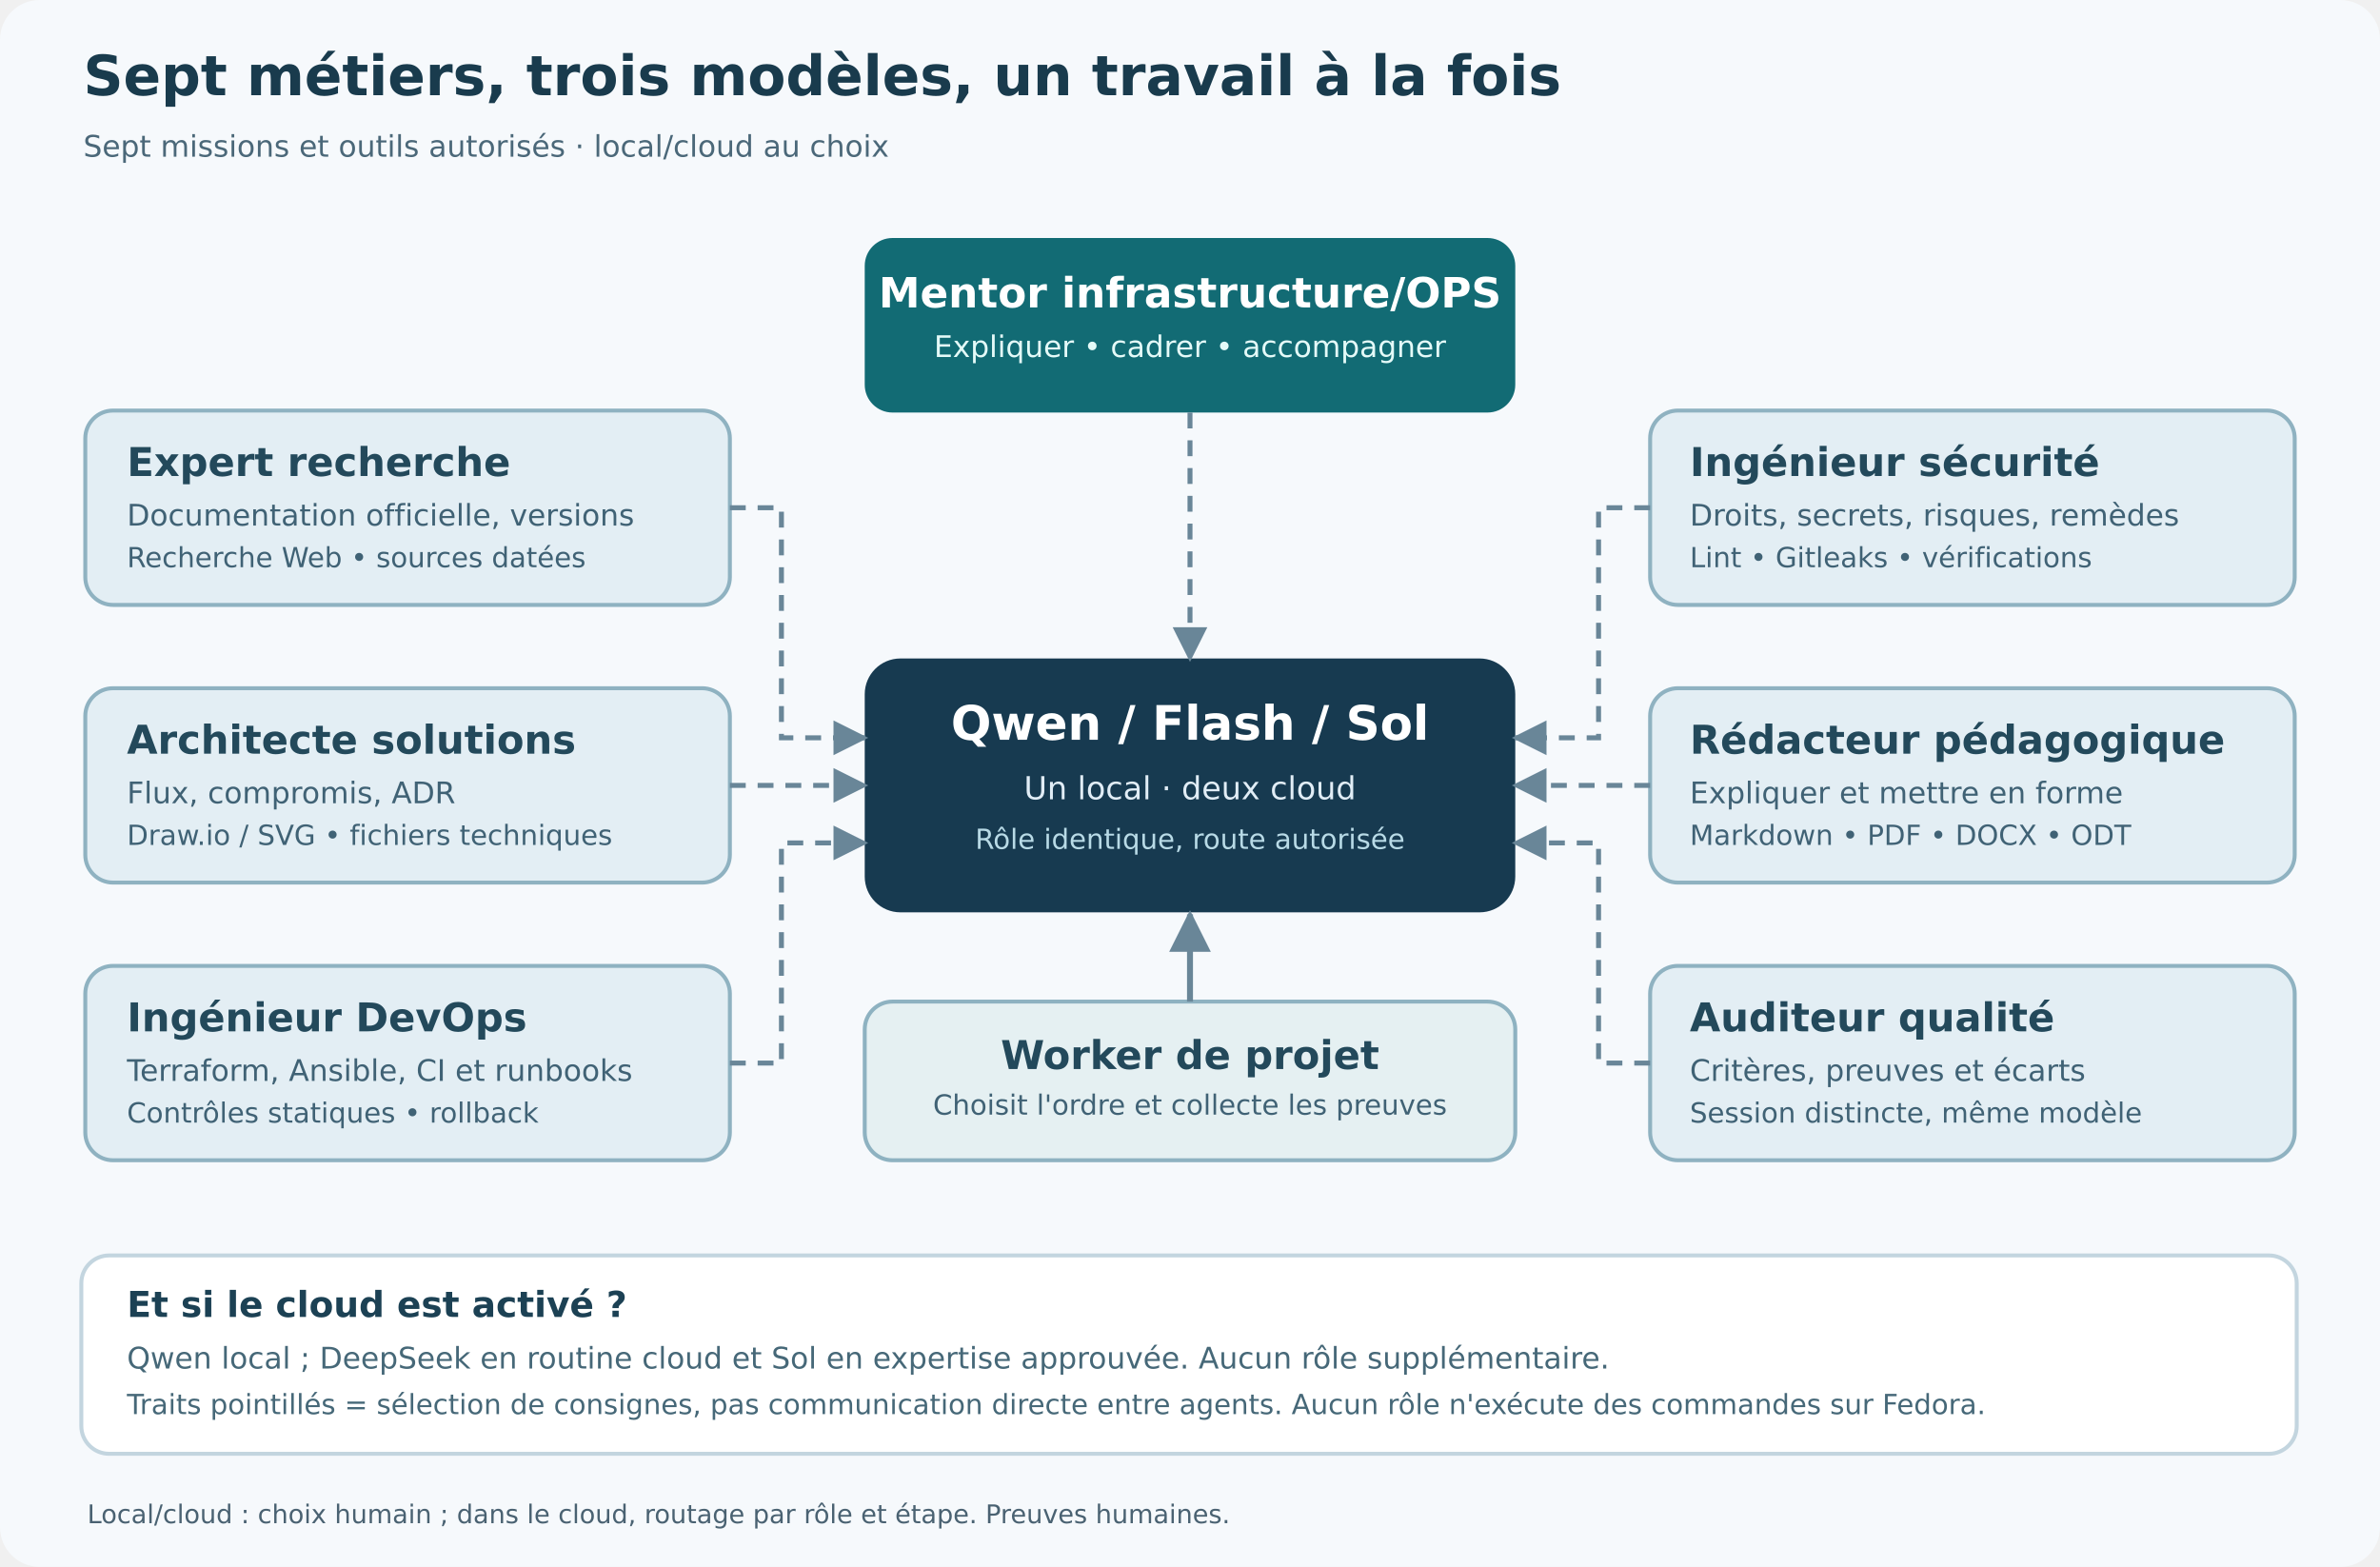
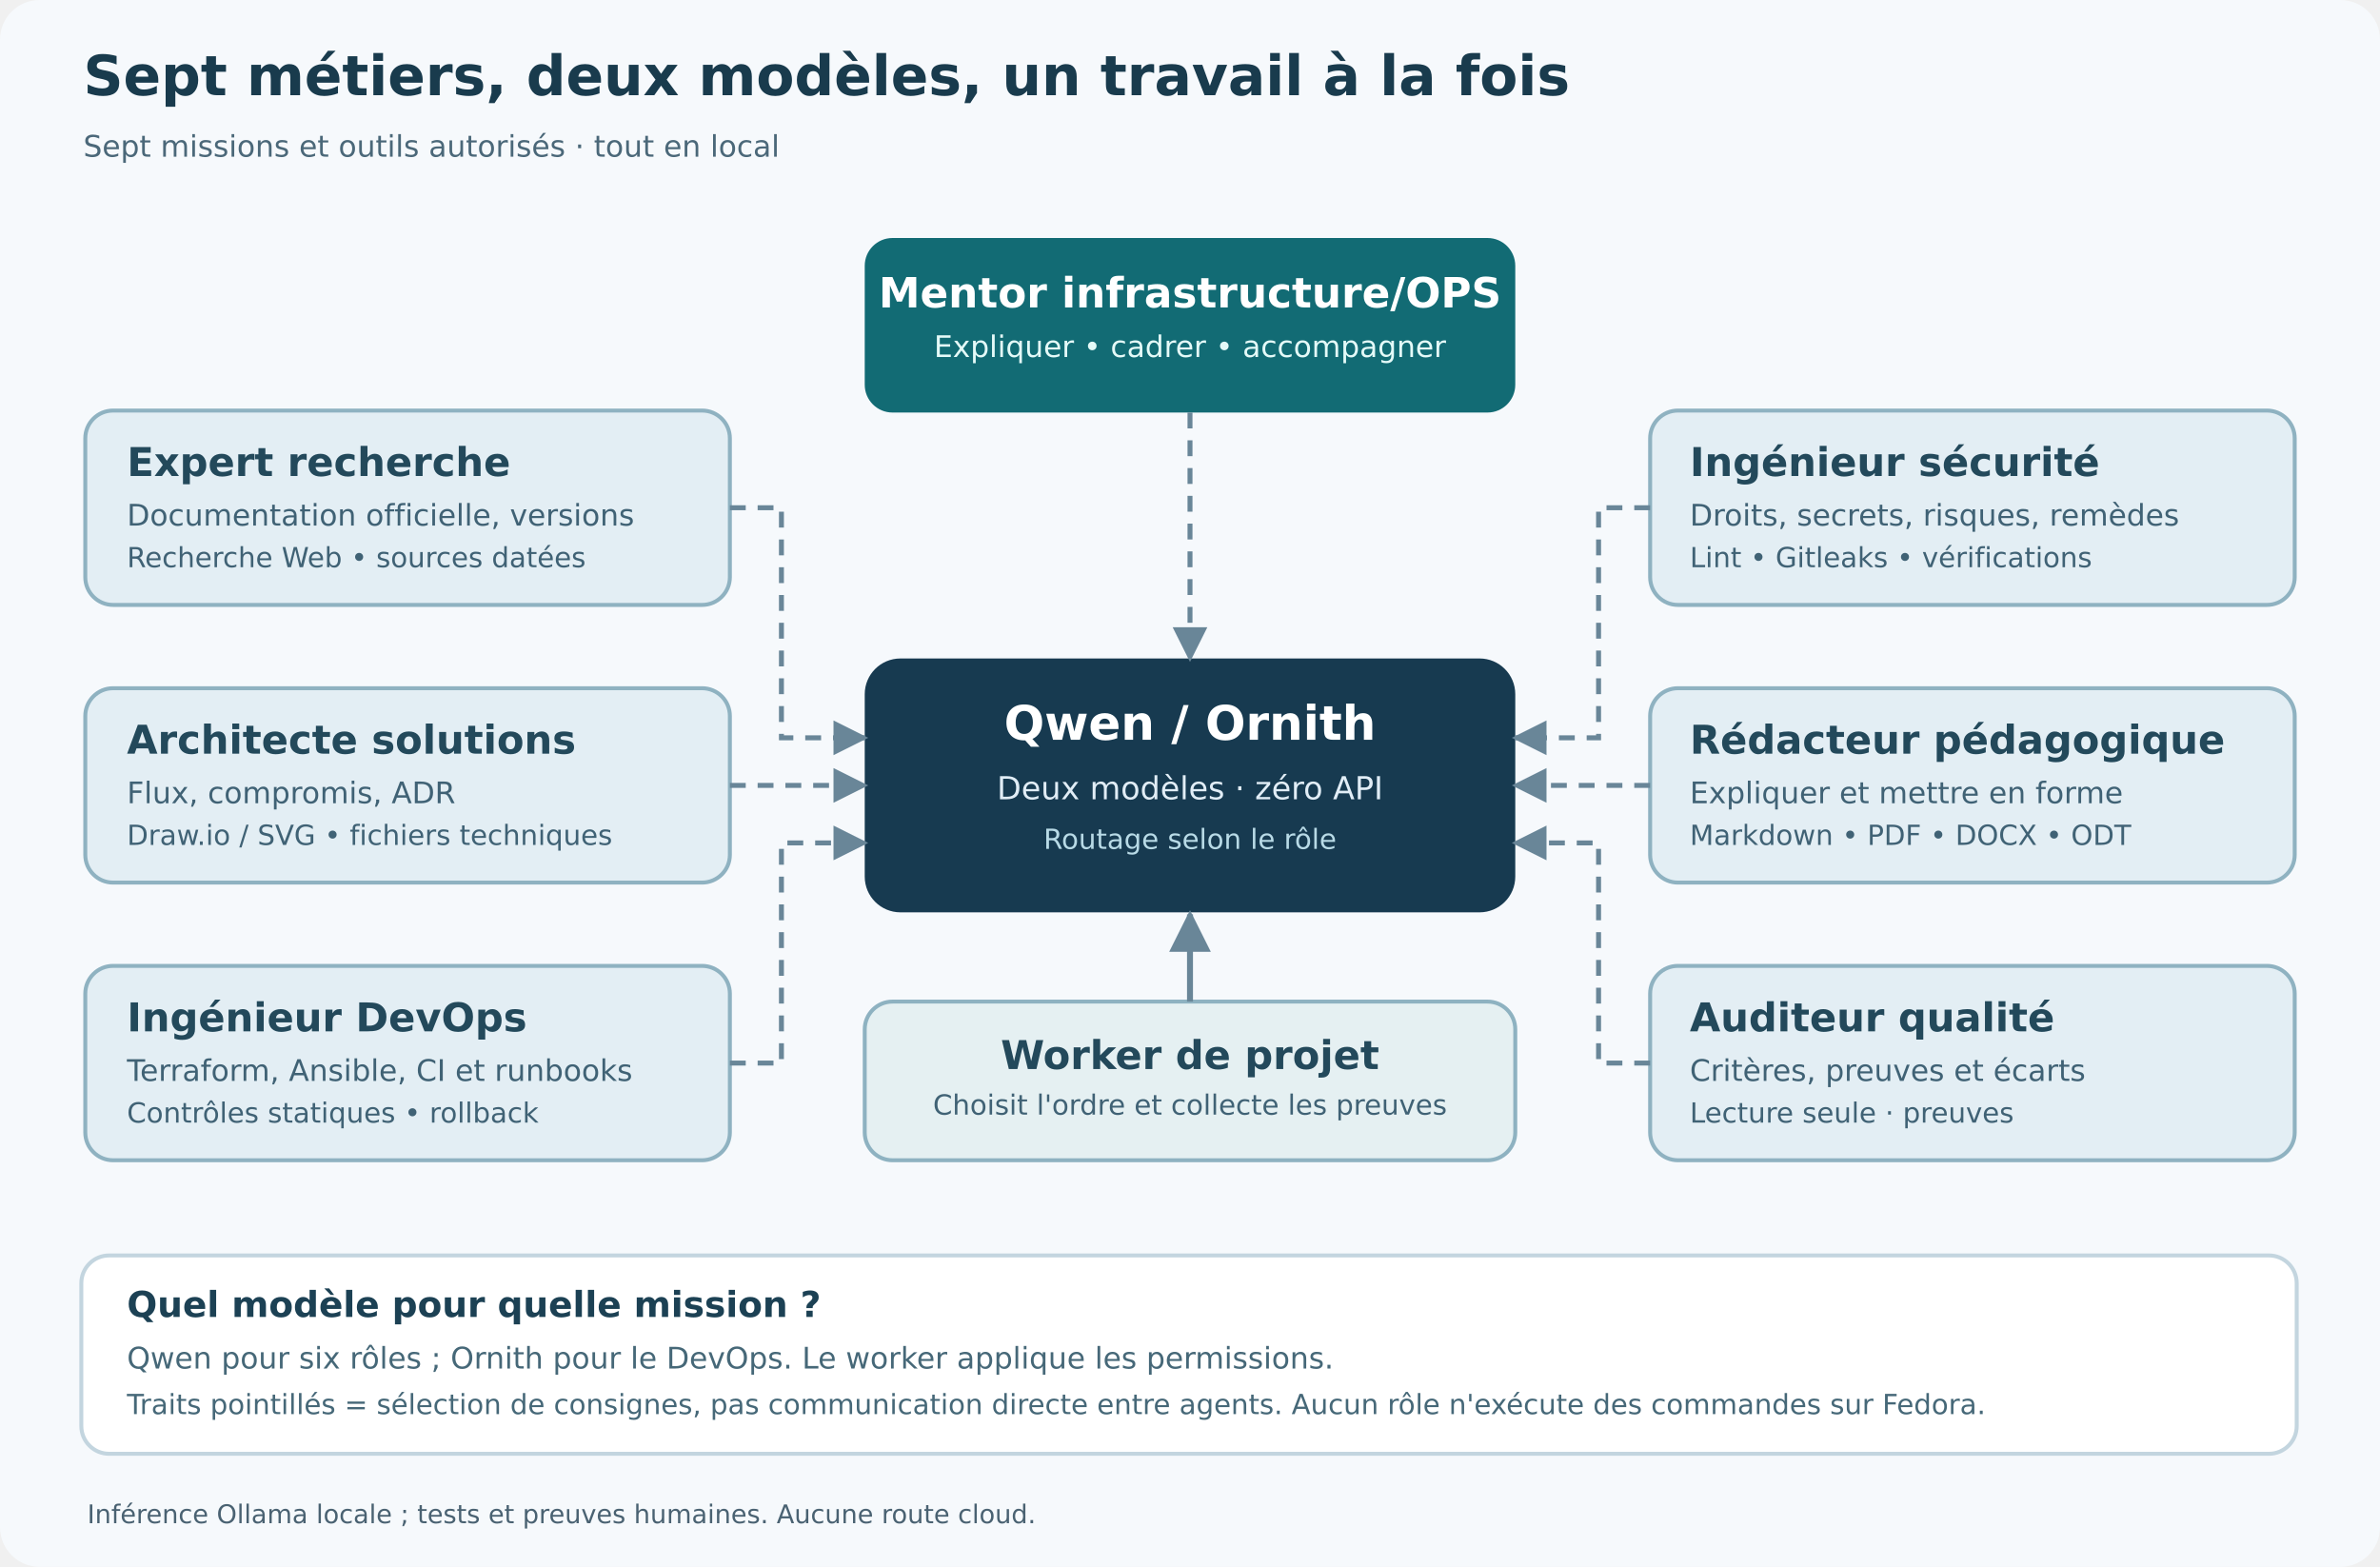
<svg xmlns="http://www.w3.org/2000/svg" viewBox="0 0 1200 790" role="img" aria-labelledby="title desc">
  <defs>
    <marker id="arr" viewBox="0 0 10 10" refX="9" refY="5" markerWidth="7" markerHeight="7" orient="auto">
      <path d="M0 0L10 5L0 10Z" fill="#698698" />
    </marker>
  </defs>
  <rect x="0" y="0" width="1200" height="790" rx="20" fill="#f6f9fc" />
-   <text x="42" y="48" fill="#193b4d" font-family="DejaVu Sans,Arial,sans-serif" font-size="28" font-weight="700">Sept métiers, trois modèles, un travail à la fois</text>
-   <text x="42" y="79" fill="#4b6879" font-family="DejaVu Sans,Arial,sans-serif" font-size="15">Sept missions et outils autorisés · local/cloud au choix</text>
+   <text x="42" y="48" fill="#193b4d" font-family="DejaVu Sans,Arial,sans-serif" font-size="28" font-weight="700">Sept métiers, deux modèles, un travail à la fois</text>
+   <text x="42" y="79" fill="#4b6879" font-family="DejaVu Sans,Arial,sans-serif" font-size="15">Sept missions et outils autorisés · tout en local</text>
  <g font-family="DejaVu Sans,Arial,sans-serif">
    <rect x="43" y="207" width="325" height="98" rx="14" fill="#e3eef4" stroke="#8fb2c1" stroke-width="2" />
    <text x="64" y="240" fill="#23495b" font-size="20" font-weight="700">Expert recherche</text>
    <text x="64" y="265" fill="#406275" font-size="15">Documentation officielle, versions</text>
    <text x="64" y="286" fill="#406275" font-size="14">Recherche Web • sources datées</text>
    <rect x="43" y="347" width="325" height="98" rx="14" fill="#e3eef4" stroke="#8fb2c1" stroke-width="2" />
    <text x="64" y="380" fill="#23495b" font-size="20" font-weight="700">Architecte solutions</text>
    <text x="64" y="405" fill="#406275" font-size="15">Flux, compromis, ADR</text>
    <text x="64" y="426" fill="#406275" font-size="14">Draw.io / SVG • fichiers techniques</text>
    <rect x="43" y="487" width="325" height="98" rx="14" fill="#e3eef4" stroke="#8fb2c1" stroke-width="2" />
    <text x="64" y="520" fill="#23495b" font-size="20" font-weight="700">Ingénieur DevOps</text>
    <text x="64" y="545" fill="#406275" font-size="15">Terraform, Ansible, CI et runbooks</text>
    <text x="64" y="566" fill="#406275" font-size="14">Contrôles statiques • rollback</text>
    <rect x="832" y="207" width="325" height="98" rx="14" fill="#e3eef4" stroke="#8fb2c1" stroke-width="2" />
    <text x="852" y="240" fill="#23495b" font-size="20" font-weight="700">Ingénieur sécurité</text>
    <text x="852" y="265" fill="#406275" font-size="15">Droits, secrets, risques, remèdes</text>
    <text x="852" y="286" fill="#406275" font-size="14">Lint • Gitleaks • vérifications</text>
    <rect x="832" y="347" width="325" height="98" rx="14" fill="#e3eef4" stroke="#8fb2c1" stroke-width="2" />
    <text x="852" y="380" fill="#23495b" font-size="20" font-weight="700">Rédacteur pédagogique</text>
    <text x="852" y="405" fill="#406275" font-size="15">Expliquer et mettre en forme</text>
    <text x="852" y="426" fill="#406275" font-size="14">Markdown • PDF • DOCX • ODT</text>
    <rect x="832" y="487" width="325" height="98" rx="14" fill="#e3eef4" stroke="#8fb2c1" stroke-width="2" />
    <text x="852" y="520" fill="#23495b" font-size="20" font-weight="700">Auditeur qualité</text>
    <text x="852" y="545" fill="#406275" font-size="15">Critères, preuves et écarts</text>
-     <text x="852" y="566" fill="#406275" font-size="14">Session distincte, même modèle</text>
+     <text x="852" y="566" fill="#406275" font-size="14">Lecture seule · preuves</text>
    <rect x="436" y="120" width="328" height="88" rx="14" fill="#126b74" />
    <text x="600" y="155" text-anchor="middle" fill="#fff" font-size="21" font-weight="700">Mentor infrastructure/OPS</text>
    <text x="600" y="180" text-anchor="middle" fill="#e4faf8" font-size="15">Expliquer • cadrer • accompagner</text>
    <rect x="436" y="332" width="328" height="128" rx="18" fill="#173a50" />
-     <text x="600" y="373" text-anchor="middle" fill="#fff" font-size="24" font-weight="700">Qwen / Flash / Sol</text>
-     <text x="600" y="403" text-anchor="middle" fill="#e1edf6" font-size="16">Un local · deux cloud</text>
-     <text x="600" y="428" text-anchor="middle" fill="#b8dae6" font-size="14">Rôle identique, route autorisée</text>
+     <text x="600" y="373" text-anchor="middle" fill="#fff" font-size="24" font-weight="700">Qwen / Ornith</text>
+     <text x="600" y="403" text-anchor="middle" fill="#e1edf6" font-size="16">Deux modèles · zéro API</text>
+     <text x="600" y="428" text-anchor="middle" fill="#b8dae6" font-size="14">Routage selon le rôle</text>
    <rect x="436" y="505" width="328" height="80" rx="14" fill="#e5f0f2" stroke="#8eb2c1" stroke-width="2" />
    <text x="600" y="539" text-anchor="middle" fill="#23495b" font-size="20" font-weight="700">Worker de projet</text>
    <text x="600" y="562" text-anchor="middle" fill="#406275" font-size="14">Choisit l'ordre et collecte les preuves</text>
  </g>
  <g fill="none" stroke="#698698" stroke-width="2.5" stroke-dasharray="8 6">
    <path d="M600 208V332" marker-end="url(#arr)" />
    <path d="M368 256H394V372H436" marker-end="url(#arr)" />
    <path d="M368 396H436" marker-end="url(#arr)" />
    <path d="M368 536H394V425H436" marker-end="url(#arr)" />
    <path d="M832 256H806V372H764" marker-end="url(#arr)" />
    <path d="M832 396H764" marker-end="url(#arr)" />
    <path d="M832 536H806V425H764" marker-end="url(#arr)" />
  </g>
  <path d="M600 505V461" stroke="#698698" stroke-width="3" fill="none" marker-end="url(#arr)" />
  <rect x="41" y="633" width="1117" height="100" rx="14" fill="#fff" stroke="#c3d5df" stroke-width="2" />
-   <text x="64" y="664" font-family="DejaVu Sans,Arial,sans-serif" font-size="18" font-weight="700" fill="#1c4154">Et si le cloud est activé ?</text>
-   <text x="64" y="690" font-family="DejaVu Sans,Arial,sans-serif" font-size="15" fill="#466878">Qwen local ; DeepSeek en routine cloud et Sol en expertise approuvée. Aucun rôle supplémentaire.</text>
+   <text x="64" y="664" font-family="DejaVu Sans,Arial,sans-serif" font-size="18" font-weight="700" fill="#1c4154">Quel modèle pour quelle mission ?</text>
+   <text x="64" y="690" font-family="DejaVu Sans,Arial,sans-serif" font-size="15" fill="#466878">Qwen pour six rôles ; Ornith pour le DevOps. Le worker applique les permissions.</text>
  <text x="64" y="713" font-family="DejaVu Sans,Arial,sans-serif" font-size="14" fill="#466878">Traits pointillés = sélection de consignes, pas communication directe entre agents. Aucun rôle n'exécute des commandes sur Fedora.</text>
-   <text x="44" y="768" font-family="DejaVu Sans,Arial,sans-serif" font-size="13" fill="#4a6272">Local/cloud : choix humain ; dans le cloud, routage par rôle et étape. Preuves humaines.</text>
+   <text x="44" y="768" font-family="DejaVu Sans,Arial,sans-serif" font-size="13" fill="#4a6272">Inférence Ollama locale ; tests et preuves humaines. Aucune route cloud.</text>
</svg>
